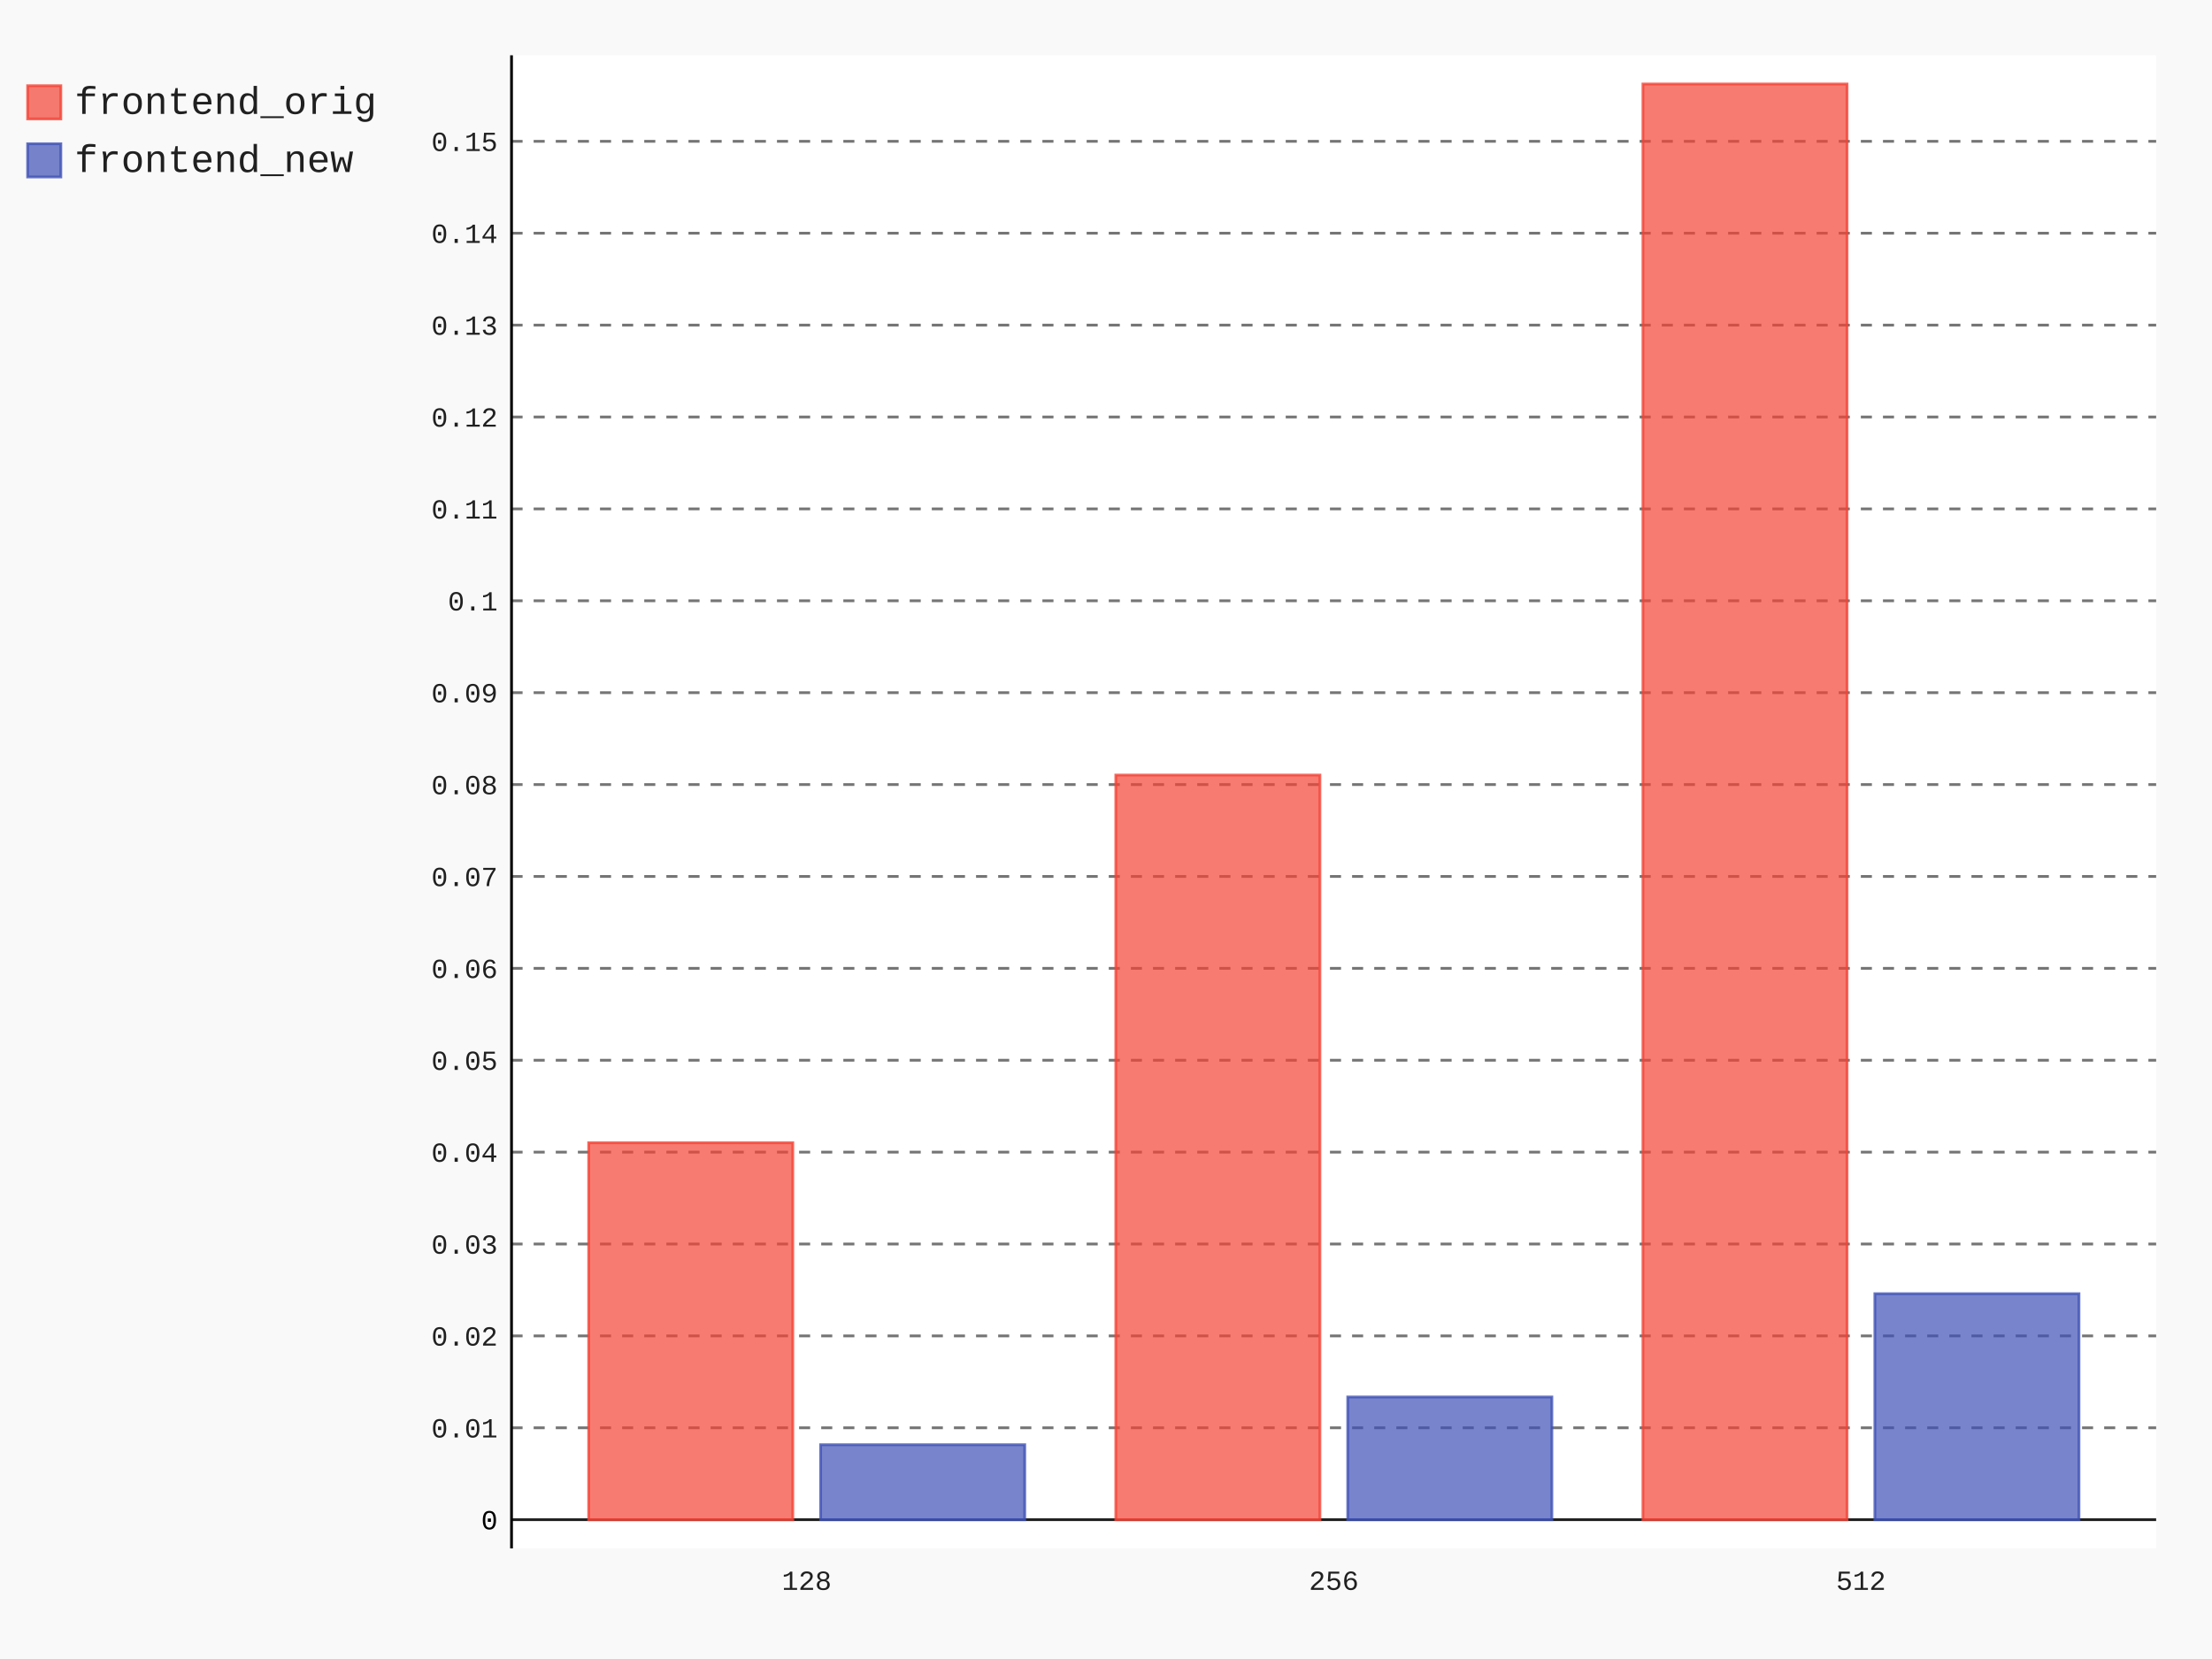
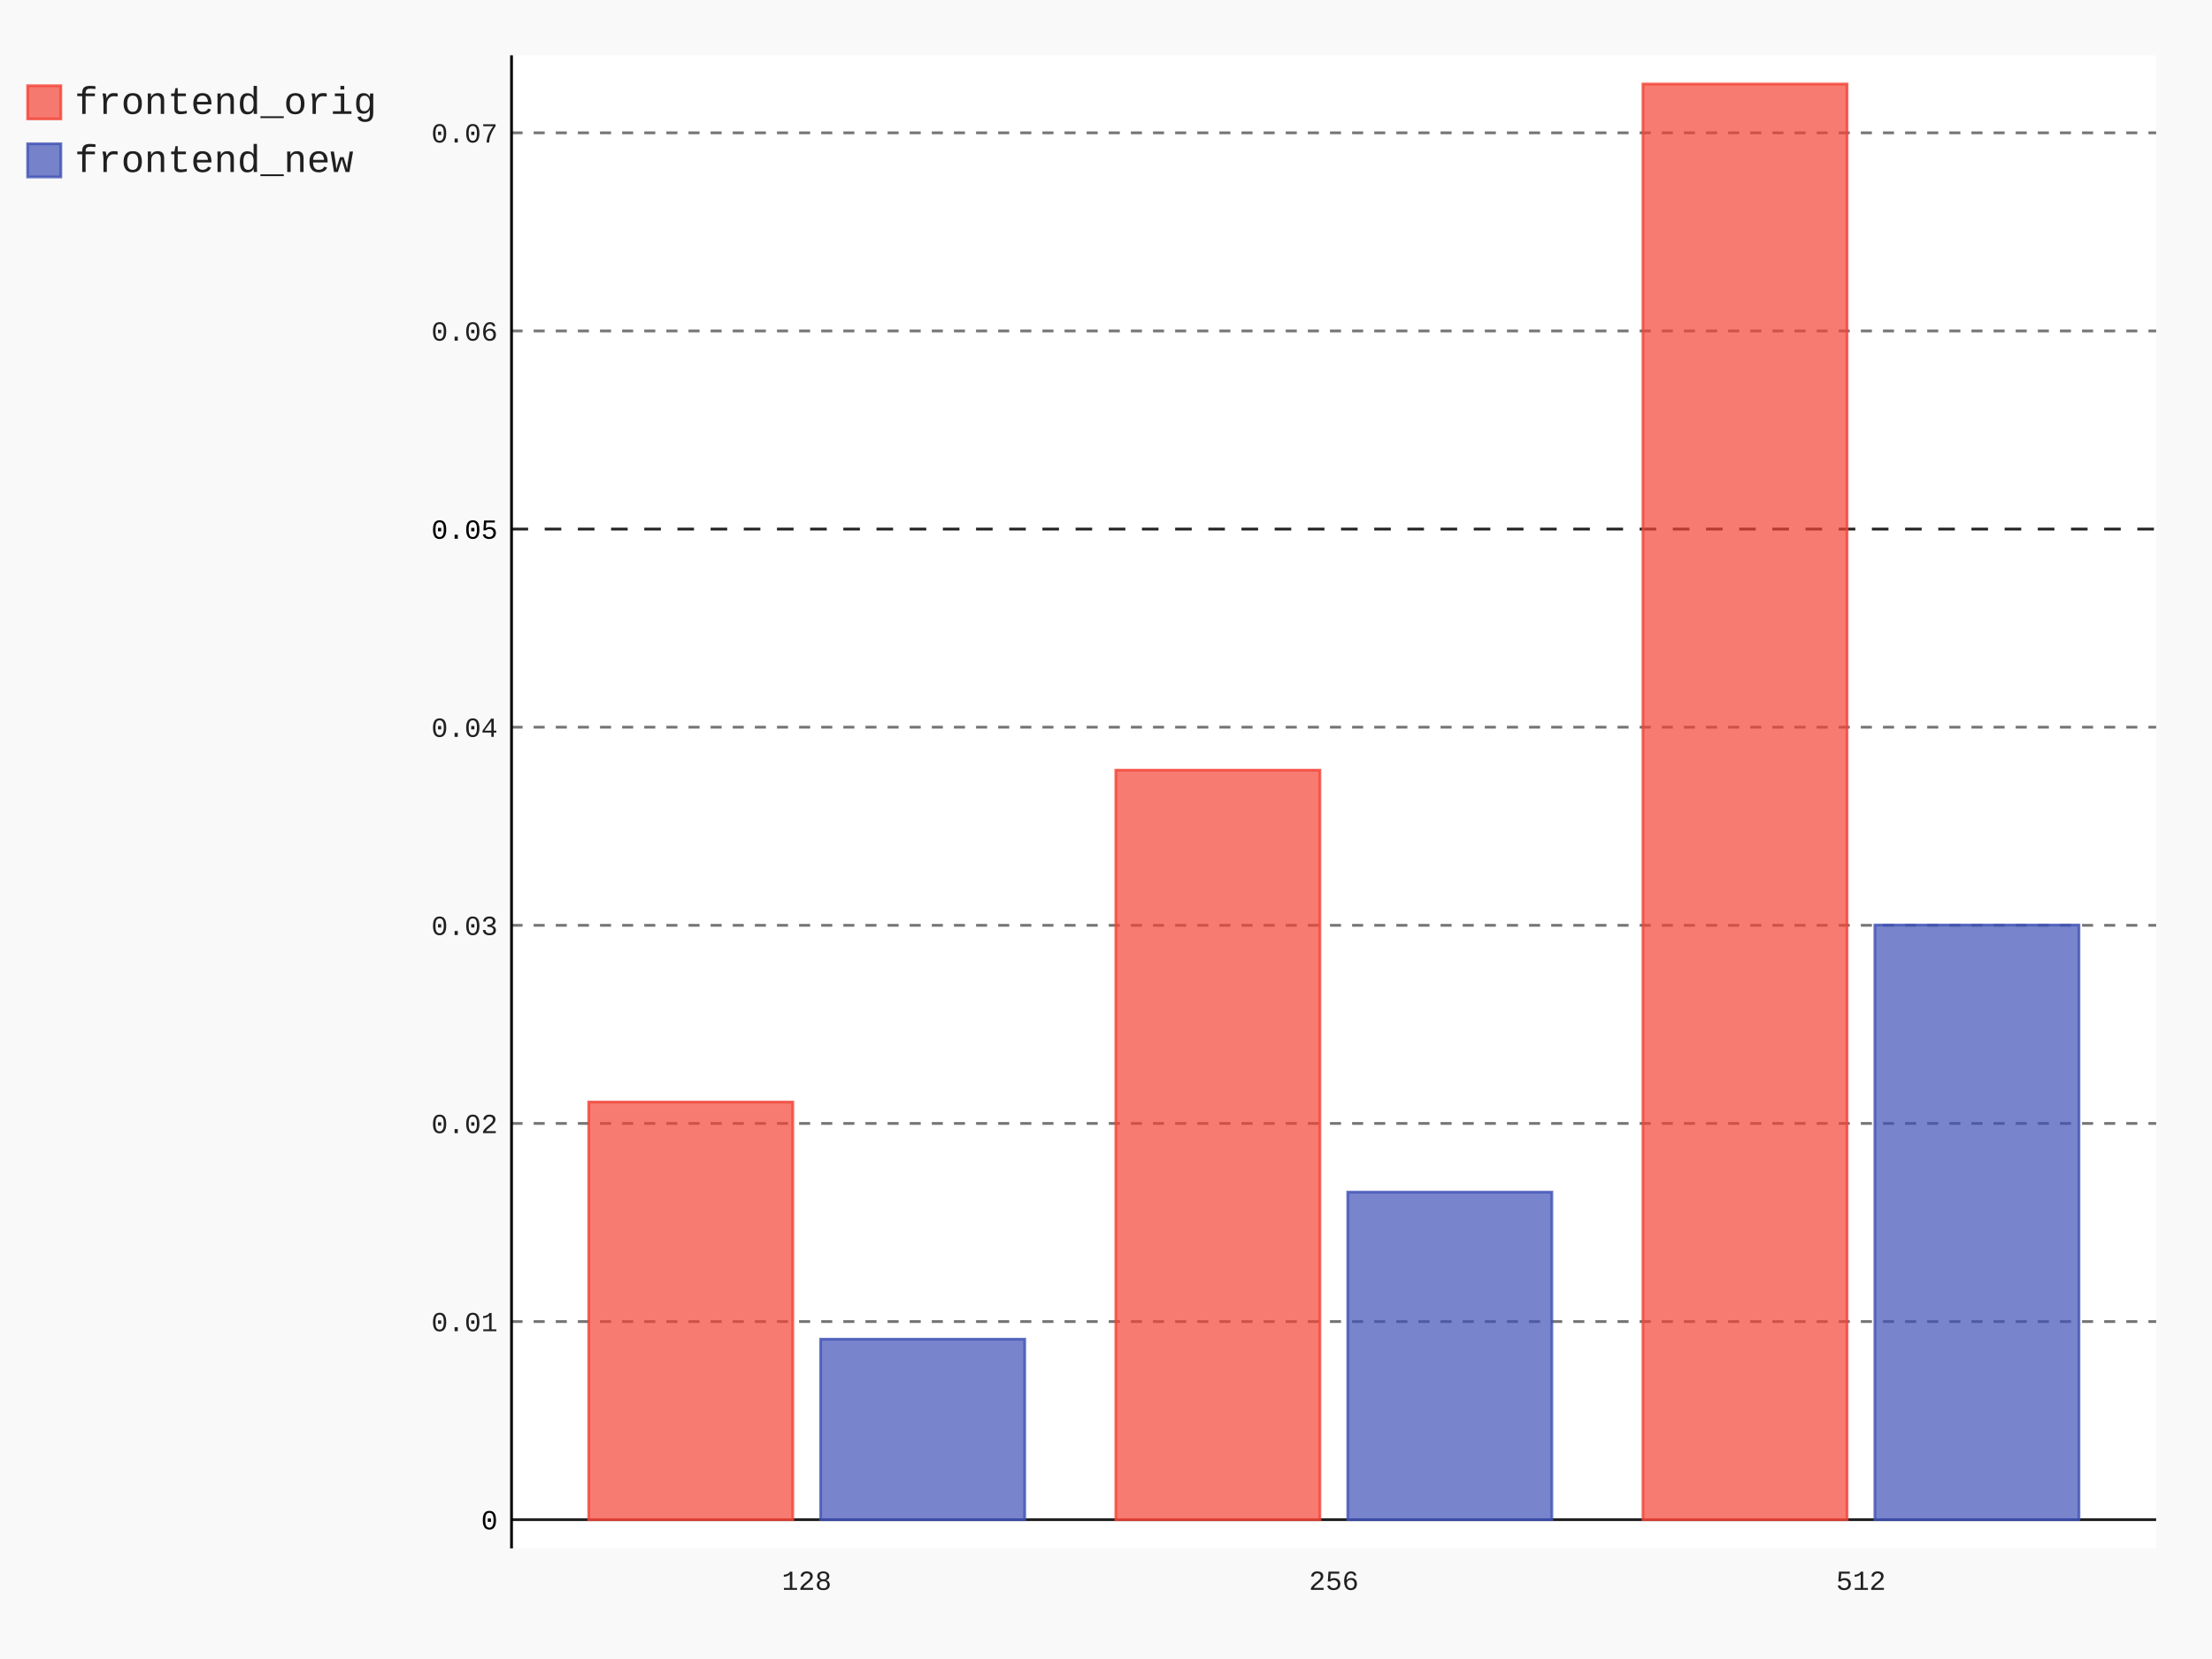
- <svg xmlns="http://www.w3.org/2000/svg" id="chart-c9fefd11-6eda-4129-b0d8-25815fb9b8ad" class="pygal-chart" viewBox="0 0 800 600">
+ <svg xmlns="http://www.w3.org/2000/svg" id="chart-43d2f7bb-c2d5-47c9-a53e-a4aa6ca26ff0" class="pygal-chart" viewBox="0 0 800 600">
  <defs>
-     <style type="text/css">#chart-c9fefd11-6eda-4129-b0d8-25815fb9b8ad{-webkit-user-select:none;-webkit-font-smoothing:antialiased;font-family:Consolas,"Liberation Mono",Menlo,Courier,monospace}#chart-c9fefd11-6eda-4129-b0d8-25815fb9b8ad .title{font-family:Consolas,"Liberation Mono",Menlo,Courier,monospace;font-size:16px}#chart-c9fefd11-6eda-4129-b0d8-25815fb9b8ad .legends .legend text{font-family:Consolas,"Liberation Mono",Menlo,Courier,monospace;font-size:14px}#chart-c9fefd11-6eda-4129-b0d8-25815fb9b8ad .axis text{font-family:Consolas,"Liberation Mono",Menlo,Courier,monospace;font-size:10px}#chart-c9fefd11-6eda-4129-b0d8-25815fb9b8ad .axis text.major{font-family:Consolas,"Liberation Mono",Menlo,Courier,monospace;font-size:10px}#chart-c9fefd11-6eda-4129-b0d8-25815fb9b8ad .text-overlay text.value{font-family:Consolas,"Liberation Mono",Menlo,Courier,monospace;font-size:16px}#chart-c9fefd11-6eda-4129-b0d8-25815fb9b8ad .text-overlay text.label{font-family:Consolas,"Liberation Mono",Menlo,Courier,monospace;font-size:10px}#chart-c9fefd11-6eda-4129-b0d8-25815fb9b8ad .tooltip{font-family:Consolas,"Liberation Mono",Menlo,Courier,monospace;font-size:14px}#chart-c9fefd11-6eda-4129-b0d8-25815fb9b8ad text.no_data{font-family:Consolas,"Liberation Mono",Menlo,Courier,monospace;font-size:64px}
- #chart-c9fefd11-6eda-4129-b0d8-25815fb9b8ad{background-color:rgba(249,249,249,1)}#chart-c9fefd11-6eda-4129-b0d8-25815fb9b8ad path,#chart-c9fefd11-6eda-4129-b0d8-25815fb9b8ad line,#chart-c9fefd11-6eda-4129-b0d8-25815fb9b8ad rect,#chart-c9fefd11-6eda-4129-b0d8-25815fb9b8ad circle{-webkit-transition:150ms;-moz-transition:150ms;transition:150ms}#chart-c9fefd11-6eda-4129-b0d8-25815fb9b8ad .graph &gt; .background{fill:rgba(249,249,249,1)}#chart-c9fefd11-6eda-4129-b0d8-25815fb9b8ad .plot &gt; .background{fill:rgba(255,255,255,1)}#chart-c9fefd11-6eda-4129-b0d8-25815fb9b8ad .graph{fill:rgba(0,0,0,.87)}#chart-c9fefd11-6eda-4129-b0d8-25815fb9b8ad text.no_data{fill:rgba(0,0,0,1)}#chart-c9fefd11-6eda-4129-b0d8-25815fb9b8ad .title{fill:rgba(0,0,0,1)}#chart-c9fefd11-6eda-4129-b0d8-25815fb9b8ad .legends .legend text{fill:rgba(0,0,0,.87)}#chart-c9fefd11-6eda-4129-b0d8-25815fb9b8ad .legends .legend:hover text{fill:rgba(0,0,0,1)}#chart-c9fefd11-6eda-4129-b0d8-25815fb9b8ad .axis .line{stroke:rgba(0,0,0,1)}#chart-c9fefd11-6eda-4129-b0d8-25815fb9b8ad .axis .guide.line{stroke:rgba(0,0,0,.54)}#chart-c9fefd11-6eda-4129-b0d8-25815fb9b8ad .axis .major.line{stroke:rgba(0,0,0,.87)}#chart-c9fefd11-6eda-4129-b0d8-25815fb9b8ad .axis text.major{fill:rgba(0,0,0,1)}#chart-c9fefd11-6eda-4129-b0d8-25815fb9b8ad .axis.y .guides:hover .guide.line,#chart-c9fefd11-6eda-4129-b0d8-25815fb9b8ad .line-graph .axis.x .guides:hover .guide.line,#chart-c9fefd11-6eda-4129-b0d8-25815fb9b8ad .stackedline-graph .axis.x .guides:hover .guide.line,#chart-c9fefd11-6eda-4129-b0d8-25815fb9b8ad .xy-graph .axis.x .guides:hover .guide.line{stroke:rgba(0,0,0,1)}#chart-c9fefd11-6eda-4129-b0d8-25815fb9b8ad .axis .guides:hover text{fill:rgba(0,0,0,1)}#chart-c9fefd11-6eda-4129-b0d8-25815fb9b8ad .reactive{fill-opacity:.7;stroke-opacity:.8}#chart-c9fefd11-6eda-4129-b0d8-25815fb9b8ad .ci{stroke:rgba(0,0,0,.87)}#chart-c9fefd11-6eda-4129-b0d8-25815fb9b8ad .reactive.active,#chart-c9fefd11-6eda-4129-b0d8-25815fb9b8ad .active .reactive{fill-opacity:.8;stroke-opacity:.9;stroke-width:4}#chart-c9fefd11-6eda-4129-b0d8-25815fb9b8ad .ci .reactive.active{stroke-width:1.5}#chart-c9fefd11-6eda-4129-b0d8-25815fb9b8ad .series text{fill:rgba(0,0,0,1)}#chart-c9fefd11-6eda-4129-b0d8-25815fb9b8ad .tooltip rect{fill:rgba(255,255,255,1);stroke:rgba(0,0,0,1);-webkit-transition:opacity 150ms;-moz-transition:opacity 150ms;transition:opacity 150ms}#chart-c9fefd11-6eda-4129-b0d8-25815fb9b8ad .tooltip .label{fill:rgba(0,0,0,.87)}#chart-c9fefd11-6eda-4129-b0d8-25815fb9b8ad .tooltip .label{fill:rgba(0,0,0,.87)}#chart-c9fefd11-6eda-4129-b0d8-25815fb9b8ad .tooltip .legend{font-size:.8em;fill:rgba(0,0,0,.54)}#chart-c9fefd11-6eda-4129-b0d8-25815fb9b8ad .tooltip .x_label{font-size:.6em;fill:rgba(0,0,0,1)}#chart-c9fefd11-6eda-4129-b0d8-25815fb9b8ad .tooltip .xlink{font-size:.5em;text-decoration:underline}#chart-c9fefd11-6eda-4129-b0d8-25815fb9b8ad .tooltip .value{font-size:1.5em}#chart-c9fefd11-6eda-4129-b0d8-25815fb9b8ad .bound{font-size:.5em}#chart-c9fefd11-6eda-4129-b0d8-25815fb9b8ad .max-value{font-size:.75em;fill:rgba(0,0,0,.54)}#chart-c9fefd11-6eda-4129-b0d8-25815fb9b8ad .map-element{fill:rgba(255,255,255,1);stroke:rgba(0,0,0,.54) !important}#chart-c9fefd11-6eda-4129-b0d8-25815fb9b8ad .map-element .reactive{fill-opacity:inherit;stroke-opacity:inherit}#chart-c9fefd11-6eda-4129-b0d8-25815fb9b8ad .color-0,#chart-c9fefd11-6eda-4129-b0d8-25815fb9b8ad .color-0 a:visited{stroke:#F44336;fill:#F44336}#chart-c9fefd11-6eda-4129-b0d8-25815fb9b8ad .color-1,#chart-c9fefd11-6eda-4129-b0d8-25815fb9b8ad .color-1 a:visited{stroke:#3F51B5;fill:#3F51B5}#chart-c9fefd11-6eda-4129-b0d8-25815fb9b8ad .text-overlay .color-0 text{fill:black}#chart-c9fefd11-6eda-4129-b0d8-25815fb9b8ad .text-overlay .color-1 text{fill:black}
- #chart-c9fefd11-6eda-4129-b0d8-25815fb9b8ad text.no_data{text-anchor:middle}#chart-c9fefd11-6eda-4129-b0d8-25815fb9b8ad .guide.line{fill:none}#chart-c9fefd11-6eda-4129-b0d8-25815fb9b8ad .centered{text-anchor:middle}#chart-c9fefd11-6eda-4129-b0d8-25815fb9b8ad .title{text-anchor:middle}#chart-c9fefd11-6eda-4129-b0d8-25815fb9b8ad .legends .legend text{fill-opacity:1}#chart-c9fefd11-6eda-4129-b0d8-25815fb9b8ad .axis.x text{text-anchor:middle}#chart-c9fefd11-6eda-4129-b0d8-25815fb9b8ad .axis.x:not(.web) text[transform]{text-anchor:start}#chart-c9fefd11-6eda-4129-b0d8-25815fb9b8ad .axis.x:not(.web) text[transform].backwards{text-anchor:end}#chart-c9fefd11-6eda-4129-b0d8-25815fb9b8ad .axis.y text{text-anchor:end}#chart-c9fefd11-6eda-4129-b0d8-25815fb9b8ad .axis.y text[transform].backwards{text-anchor:start}#chart-c9fefd11-6eda-4129-b0d8-25815fb9b8ad .axis.y2 text{text-anchor:start}#chart-c9fefd11-6eda-4129-b0d8-25815fb9b8ad .axis.y2 text[transform].backwards{text-anchor:end}#chart-c9fefd11-6eda-4129-b0d8-25815fb9b8ad .axis .guide.line{stroke-dasharray:4,4}#chart-c9fefd11-6eda-4129-b0d8-25815fb9b8ad .axis .major.guide.line{stroke-dasharray:6,6}#chart-c9fefd11-6eda-4129-b0d8-25815fb9b8ad .horizontal .axis.y .guide.line,#chart-c9fefd11-6eda-4129-b0d8-25815fb9b8ad .horizontal .axis.y2 .guide.line,#chart-c9fefd11-6eda-4129-b0d8-25815fb9b8ad .vertical .axis.x .guide.line{opacity:0}#chart-c9fefd11-6eda-4129-b0d8-25815fb9b8ad .horizontal .axis.always_show .guide.line,#chart-c9fefd11-6eda-4129-b0d8-25815fb9b8ad .vertical .axis.always_show .guide.line{opacity:1 !important}#chart-c9fefd11-6eda-4129-b0d8-25815fb9b8ad .axis.y .guides:hover .guide.line,#chart-c9fefd11-6eda-4129-b0d8-25815fb9b8ad .axis.y2 .guides:hover .guide.line,#chart-c9fefd11-6eda-4129-b0d8-25815fb9b8ad .axis.x .guides:hover .guide.line{opacity:1}#chart-c9fefd11-6eda-4129-b0d8-25815fb9b8ad .axis .guides:hover text{opacity:1}#chart-c9fefd11-6eda-4129-b0d8-25815fb9b8ad .nofill{fill:none}#chart-c9fefd11-6eda-4129-b0d8-25815fb9b8ad .subtle-fill{fill-opacity:.2}#chart-c9fefd11-6eda-4129-b0d8-25815fb9b8ad .dot{stroke-width:1px;fill-opacity:1}#chart-c9fefd11-6eda-4129-b0d8-25815fb9b8ad .dot.active{stroke-width:5px}#chart-c9fefd11-6eda-4129-b0d8-25815fb9b8ad .dot.negative{fill:transparent}#chart-c9fefd11-6eda-4129-b0d8-25815fb9b8ad text,#chart-c9fefd11-6eda-4129-b0d8-25815fb9b8ad tspan{stroke:none !important}#chart-c9fefd11-6eda-4129-b0d8-25815fb9b8ad .series text.active{opacity:1}#chart-c9fefd11-6eda-4129-b0d8-25815fb9b8ad .tooltip rect{fill-opacity:.95;stroke-width:.5}#chart-c9fefd11-6eda-4129-b0d8-25815fb9b8ad .tooltip text{fill-opacity:1}#chart-c9fefd11-6eda-4129-b0d8-25815fb9b8ad .showable{visibility:hidden}#chart-c9fefd11-6eda-4129-b0d8-25815fb9b8ad .showable.shown{visibility:visible}#chart-c9fefd11-6eda-4129-b0d8-25815fb9b8ad .gauge-background{fill:rgba(229,229,229,1);stroke:none}#chart-c9fefd11-6eda-4129-b0d8-25815fb9b8ad .bg-lines{stroke:rgba(249,249,249,1);stroke-width:2px}</style>
+     <style type="text/css">#chart-43d2f7bb-c2d5-47c9-a53e-a4aa6ca26ff0{-webkit-user-select:none;-webkit-font-smoothing:antialiased;font-family:Consolas,"Liberation Mono",Menlo,Courier,monospace}#chart-43d2f7bb-c2d5-47c9-a53e-a4aa6ca26ff0 .title{font-family:Consolas,"Liberation Mono",Menlo,Courier,monospace;font-size:16px}#chart-43d2f7bb-c2d5-47c9-a53e-a4aa6ca26ff0 .legends .legend text{font-family:Consolas,"Liberation Mono",Menlo,Courier,monospace;font-size:14px}#chart-43d2f7bb-c2d5-47c9-a53e-a4aa6ca26ff0 .axis text{font-family:Consolas,"Liberation Mono",Menlo,Courier,monospace;font-size:10px}#chart-43d2f7bb-c2d5-47c9-a53e-a4aa6ca26ff0 .axis text.major{font-family:Consolas,"Liberation Mono",Menlo,Courier,monospace;font-size:10px}#chart-43d2f7bb-c2d5-47c9-a53e-a4aa6ca26ff0 .text-overlay text.value{font-family:Consolas,"Liberation Mono",Menlo,Courier,monospace;font-size:16px}#chart-43d2f7bb-c2d5-47c9-a53e-a4aa6ca26ff0 .text-overlay text.label{font-family:Consolas,"Liberation Mono",Menlo,Courier,monospace;font-size:10px}#chart-43d2f7bb-c2d5-47c9-a53e-a4aa6ca26ff0 .tooltip{font-family:Consolas,"Liberation Mono",Menlo,Courier,monospace;font-size:14px}#chart-43d2f7bb-c2d5-47c9-a53e-a4aa6ca26ff0 text.no_data{font-family:Consolas,"Liberation Mono",Menlo,Courier,monospace;font-size:64px}
+ #chart-43d2f7bb-c2d5-47c9-a53e-a4aa6ca26ff0{background-color:rgba(249,249,249,1)}#chart-43d2f7bb-c2d5-47c9-a53e-a4aa6ca26ff0 path,#chart-43d2f7bb-c2d5-47c9-a53e-a4aa6ca26ff0 line,#chart-43d2f7bb-c2d5-47c9-a53e-a4aa6ca26ff0 rect,#chart-43d2f7bb-c2d5-47c9-a53e-a4aa6ca26ff0 circle{-webkit-transition:150ms;-moz-transition:150ms;transition:150ms}#chart-43d2f7bb-c2d5-47c9-a53e-a4aa6ca26ff0 .graph &gt; .background{fill:rgba(249,249,249,1)}#chart-43d2f7bb-c2d5-47c9-a53e-a4aa6ca26ff0 .plot &gt; .background{fill:rgba(255,255,255,1)}#chart-43d2f7bb-c2d5-47c9-a53e-a4aa6ca26ff0 .graph{fill:rgba(0,0,0,.87)}#chart-43d2f7bb-c2d5-47c9-a53e-a4aa6ca26ff0 text.no_data{fill:rgba(0,0,0,1)}#chart-43d2f7bb-c2d5-47c9-a53e-a4aa6ca26ff0 .title{fill:rgba(0,0,0,1)}#chart-43d2f7bb-c2d5-47c9-a53e-a4aa6ca26ff0 .legends .legend text{fill:rgba(0,0,0,.87)}#chart-43d2f7bb-c2d5-47c9-a53e-a4aa6ca26ff0 .legends .legend:hover text{fill:rgba(0,0,0,1)}#chart-43d2f7bb-c2d5-47c9-a53e-a4aa6ca26ff0 .axis .line{stroke:rgba(0,0,0,1)}#chart-43d2f7bb-c2d5-47c9-a53e-a4aa6ca26ff0 .axis .guide.line{stroke:rgba(0,0,0,.54)}#chart-43d2f7bb-c2d5-47c9-a53e-a4aa6ca26ff0 .axis .major.line{stroke:rgba(0,0,0,.87)}#chart-43d2f7bb-c2d5-47c9-a53e-a4aa6ca26ff0 .axis text.major{fill:rgba(0,0,0,1)}#chart-43d2f7bb-c2d5-47c9-a53e-a4aa6ca26ff0 .axis.y .guides:hover .guide.line,#chart-43d2f7bb-c2d5-47c9-a53e-a4aa6ca26ff0 .line-graph .axis.x .guides:hover .guide.line,#chart-43d2f7bb-c2d5-47c9-a53e-a4aa6ca26ff0 .stackedline-graph .axis.x .guides:hover .guide.line,#chart-43d2f7bb-c2d5-47c9-a53e-a4aa6ca26ff0 .xy-graph .axis.x .guides:hover .guide.line{stroke:rgba(0,0,0,1)}#chart-43d2f7bb-c2d5-47c9-a53e-a4aa6ca26ff0 .axis .guides:hover text{fill:rgba(0,0,0,1)}#chart-43d2f7bb-c2d5-47c9-a53e-a4aa6ca26ff0 .reactive{fill-opacity:.7;stroke-opacity:.8}#chart-43d2f7bb-c2d5-47c9-a53e-a4aa6ca26ff0 .ci{stroke:rgba(0,0,0,.87)}#chart-43d2f7bb-c2d5-47c9-a53e-a4aa6ca26ff0 .reactive.active,#chart-43d2f7bb-c2d5-47c9-a53e-a4aa6ca26ff0 .active .reactive{fill-opacity:.8;stroke-opacity:.9;stroke-width:4}#chart-43d2f7bb-c2d5-47c9-a53e-a4aa6ca26ff0 .ci .reactive.active{stroke-width:1.5}#chart-43d2f7bb-c2d5-47c9-a53e-a4aa6ca26ff0 .series text{fill:rgba(0,0,0,1)}#chart-43d2f7bb-c2d5-47c9-a53e-a4aa6ca26ff0 .tooltip rect{fill:rgba(255,255,255,1);stroke:rgba(0,0,0,1);-webkit-transition:opacity 150ms;-moz-transition:opacity 150ms;transition:opacity 150ms}#chart-43d2f7bb-c2d5-47c9-a53e-a4aa6ca26ff0 .tooltip .label{fill:rgba(0,0,0,.87)}#chart-43d2f7bb-c2d5-47c9-a53e-a4aa6ca26ff0 .tooltip .label{fill:rgba(0,0,0,.87)}#chart-43d2f7bb-c2d5-47c9-a53e-a4aa6ca26ff0 .tooltip .legend{font-size:.8em;fill:rgba(0,0,0,.54)}#chart-43d2f7bb-c2d5-47c9-a53e-a4aa6ca26ff0 .tooltip .x_label{font-size:.6em;fill:rgba(0,0,0,1)}#chart-43d2f7bb-c2d5-47c9-a53e-a4aa6ca26ff0 .tooltip .xlink{font-size:.5em;text-decoration:underline}#chart-43d2f7bb-c2d5-47c9-a53e-a4aa6ca26ff0 .tooltip .value{font-size:1.5em}#chart-43d2f7bb-c2d5-47c9-a53e-a4aa6ca26ff0 .bound{font-size:.5em}#chart-43d2f7bb-c2d5-47c9-a53e-a4aa6ca26ff0 .max-value{font-size:.75em;fill:rgba(0,0,0,.54)}#chart-43d2f7bb-c2d5-47c9-a53e-a4aa6ca26ff0 .map-element{fill:rgba(255,255,255,1);stroke:rgba(0,0,0,.54) !important}#chart-43d2f7bb-c2d5-47c9-a53e-a4aa6ca26ff0 .map-element .reactive{fill-opacity:inherit;stroke-opacity:inherit}#chart-43d2f7bb-c2d5-47c9-a53e-a4aa6ca26ff0 .color-0,#chart-43d2f7bb-c2d5-47c9-a53e-a4aa6ca26ff0 .color-0 a:visited{stroke:#F44336;fill:#F44336}#chart-43d2f7bb-c2d5-47c9-a53e-a4aa6ca26ff0 .color-1,#chart-43d2f7bb-c2d5-47c9-a53e-a4aa6ca26ff0 .color-1 a:visited{stroke:#3F51B5;fill:#3F51B5}#chart-43d2f7bb-c2d5-47c9-a53e-a4aa6ca26ff0 .text-overlay .color-0 text{fill:black}#chart-43d2f7bb-c2d5-47c9-a53e-a4aa6ca26ff0 .text-overlay .color-1 text{fill:black}
+ #chart-43d2f7bb-c2d5-47c9-a53e-a4aa6ca26ff0 text.no_data{text-anchor:middle}#chart-43d2f7bb-c2d5-47c9-a53e-a4aa6ca26ff0 .guide.line{fill:none}#chart-43d2f7bb-c2d5-47c9-a53e-a4aa6ca26ff0 .centered{text-anchor:middle}#chart-43d2f7bb-c2d5-47c9-a53e-a4aa6ca26ff0 .title{text-anchor:middle}#chart-43d2f7bb-c2d5-47c9-a53e-a4aa6ca26ff0 .legends .legend text{fill-opacity:1}#chart-43d2f7bb-c2d5-47c9-a53e-a4aa6ca26ff0 .axis.x text{text-anchor:middle}#chart-43d2f7bb-c2d5-47c9-a53e-a4aa6ca26ff0 .axis.x:not(.web) text[transform]{text-anchor:start}#chart-43d2f7bb-c2d5-47c9-a53e-a4aa6ca26ff0 .axis.x:not(.web) text[transform].backwards{text-anchor:end}#chart-43d2f7bb-c2d5-47c9-a53e-a4aa6ca26ff0 .axis.y text{text-anchor:end}#chart-43d2f7bb-c2d5-47c9-a53e-a4aa6ca26ff0 .axis.y text[transform].backwards{text-anchor:start}#chart-43d2f7bb-c2d5-47c9-a53e-a4aa6ca26ff0 .axis.y2 text{text-anchor:start}#chart-43d2f7bb-c2d5-47c9-a53e-a4aa6ca26ff0 .axis.y2 text[transform].backwards{text-anchor:end}#chart-43d2f7bb-c2d5-47c9-a53e-a4aa6ca26ff0 .axis .guide.line{stroke-dasharray:4,4}#chart-43d2f7bb-c2d5-47c9-a53e-a4aa6ca26ff0 .axis .major.guide.line{stroke-dasharray:6,6}#chart-43d2f7bb-c2d5-47c9-a53e-a4aa6ca26ff0 .horizontal .axis.y .guide.line,#chart-43d2f7bb-c2d5-47c9-a53e-a4aa6ca26ff0 .horizontal .axis.y2 .guide.line,#chart-43d2f7bb-c2d5-47c9-a53e-a4aa6ca26ff0 .vertical .axis.x .guide.line{opacity:0}#chart-43d2f7bb-c2d5-47c9-a53e-a4aa6ca26ff0 .horizontal .axis.always_show .guide.line,#chart-43d2f7bb-c2d5-47c9-a53e-a4aa6ca26ff0 .vertical .axis.always_show .guide.line{opacity:1 !important}#chart-43d2f7bb-c2d5-47c9-a53e-a4aa6ca26ff0 .axis.y .guides:hover .guide.line,#chart-43d2f7bb-c2d5-47c9-a53e-a4aa6ca26ff0 .axis.y2 .guides:hover .guide.line,#chart-43d2f7bb-c2d5-47c9-a53e-a4aa6ca26ff0 .axis.x .guides:hover .guide.line{opacity:1}#chart-43d2f7bb-c2d5-47c9-a53e-a4aa6ca26ff0 .axis .guides:hover text{opacity:1}#chart-43d2f7bb-c2d5-47c9-a53e-a4aa6ca26ff0 .nofill{fill:none}#chart-43d2f7bb-c2d5-47c9-a53e-a4aa6ca26ff0 .subtle-fill{fill-opacity:.2}#chart-43d2f7bb-c2d5-47c9-a53e-a4aa6ca26ff0 .dot{stroke-width:1px;fill-opacity:1}#chart-43d2f7bb-c2d5-47c9-a53e-a4aa6ca26ff0 .dot.active{stroke-width:5px}#chart-43d2f7bb-c2d5-47c9-a53e-a4aa6ca26ff0 .dot.negative{fill:transparent}#chart-43d2f7bb-c2d5-47c9-a53e-a4aa6ca26ff0 text,#chart-43d2f7bb-c2d5-47c9-a53e-a4aa6ca26ff0 tspan{stroke:none !important}#chart-43d2f7bb-c2d5-47c9-a53e-a4aa6ca26ff0 .series text.active{opacity:1}#chart-43d2f7bb-c2d5-47c9-a53e-a4aa6ca26ff0 .tooltip rect{fill-opacity:.95;stroke-width:.5}#chart-43d2f7bb-c2d5-47c9-a53e-a4aa6ca26ff0 .tooltip text{fill-opacity:1}#chart-43d2f7bb-c2d5-47c9-a53e-a4aa6ca26ff0 .showable{visibility:hidden}#chart-43d2f7bb-c2d5-47c9-a53e-a4aa6ca26ff0 .showable.shown{visibility:visible}#chart-43d2f7bb-c2d5-47c9-a53e-a4aa6ca26ff0 .gauge-background{fill:rgba(229,229,229,1);stroke:none}#chart-43d2f7bb-c2d5-47c9-a53e-a4aa6ca26ff0 .bg-lines{stroke:rgba(249,249,249,1);stroke-width:2px}</style>
  </defs>
  <g class="graph bar-graph vertical">
    <rect x="0" y="0" width="800" height="600" class="background" />
    <g transform="translate(185, 20)" class="plot">
      <rect x="0" y="0" width="594.8" height="540" class="background" />
      <g class="axis y always_show">
        <g class="guides">
          <path d="M0 529.615 h594.8" class="axis major line" />
          <text x="-5" y="533.115" class="major">0</text>
        </g>
        <g class="guides">
-           <path d="M0 496.382 h594.8" class="guide line" />
-           <text x="-5" y="499.882" class="">0.01</text>
+           <path d="M0 457.961 h594.8" class="guide line" />
+           <text x="-5" y="461.461" class="">0.01</text>
        </g>
        <g class="guides">
-           <path d="M0 463.148 h594.8" class="guide line" />
-           <text x="-5" y="466.648" class="">0.02</text>
+           <path d="M0 386.307 h594.8" class="guide line" />
+           <text x="-5" y="389.807" class="">0.02</text>
        </g>
        <g class="guides">
-           <path d="M0 429.914 h594.8" class="guide line" />
-           <text x="-5" y="433.414" class="">0.03</text>
+           <path d="M0 314.653 h594.8" class="guide line" />
+           <text x="-5" y="318.153" class="">0.03</text>
        </g>
        <g class="guides">
-           <path d="M0 396.681 h594.8" class="guide line" />
-           <text x="-5" y="400.181" class="">0.04</text>
+           <path d="M0 242.999 h594.8" class="guide line" />
+           <text x="-5" y="246.499" class="">0.04</text>
        </g>
        <g class="guides">
-           <path d="M0 363.447 h594.8" class="guide line" />
-           <text x="-5" y="366.947" class="">0.05</text>
+           <path d="M0 171.345 h594.8" class="major guide line" />
+           <text x="-5" y="174.845" class="major">0.05</text>
        </g>
        <g class="guides">
-           <path d="M0 330.213 h594.8" class="guide line" />
-           <text x="-5" y="333.713" class="">0.06</text>
+           <path d="M0 99.691 h594.8" class="guide line" />
+           <text x="-5" y="103.191" class="">0.06</text>
        </g>
        <g class="guides">
-           <path d="M0 296.979 h594.8" class="guide line" />
-           <text x="-5" y="300.479" class="">0.07</text>
-         </g>
-         <g class="guides">
-           <path d="M0 263.746 h594.8" class="guide line" />
-           <text x="-5" y="267.246" class="">0.08</text>
-         </g>
-         <g class="guides">
-           <path d="M0 230.512 h594.8" class="guide line" />
-           <text x="-5" y="234.012" class="">0.09</text>
-         </g>
-         <g class="guides">
-           <path d="M0 197.278 h594.8" class="guide line" />
-           <text x="-5" y="200.778" class="">0.1</text>
-         </g>
-         <g class="guides">
-           <path d="M0 164.045 h594.8" class="guide line" />
-           <text x="-5" y="167.545" class="">0.11</text>
-         </g>
-         <g class="guides">
-           <path d="M0 130.811 h594.8" class="guide line" />
-           <text x="-5" y="134.311" class="">0.12</text>
-         </g>
-         <g class="guides">
-           <path d="M0 97.577 h594.8" class="guide line" />
-           <text x="-5" y="101.077" class="">0.13</text>
-         </g>
-         <g class="guides">
-           <path d="M0 64.343 h594.8" class="guide line" />
-           <text x="-5" y="67.843" class="">0.14</text>
-         </g>
-         <g class="guides">
-           <path d="M0 31.11 h594.8" class="guide line" />
-           <text x="-5" y="34.61" class="">0.15</text>
+           <path d="M0 28.036 h594.8" class="guide line" />
+           <text x="-5" y="31.536" class="">0.07</text>
        </g>
      </g>
      <g class="axis x">
        <path d="M0 0 v540" class="line" />
        <g class="guides">
          <path d="M106.759 0 v540" class="guide line" />
          <text x="106.759" y="555.0" class="">128</text>
        </g>
        <g class="guides">
          <path d="M297.4 0 v540" class="guide line" />
          <text x="297.4" y="555.0" class="">256</text>
        </g>
        <g class="guides">
          <path d="M488.041 0 v540" class="guide line" />
          <text x="488.041" y="555.0" class="">512</text>
        </g>
      </g>
      <g class="series serie-0 color-0">
        <g class="bars">
          <g class="bar">
-             <rect x="27.91" y="393.3" rx="0" ry="0" width="73.816" height="136.315" class="rect reactive tooltip-trigger" />
+             <rect x="27.91" y="378.561" rx="0" ry="0" width="73.816" height="151.054" class="rect reactive tooltip-trigger" />
          </g>
          <g class="bar">
-             <rect x="218.551" y="260.312" rx="0" ry="0" width="73.816" height="269.303" class="rect reactive tooltip-trigger" />
+             <rect x="218.551" y="258.53" rx="0" ry="0" width="73.816" height="271.086" class="rect reactive tooltip-trigger" />
          </g>
          <g class="bar">
            <rect x="409.192" y="10.385" rx="0" ry="0" width="73.816" height="519.231" class="rect reactive tooltip-trigger" />
          </g>
        </g>
      </g>
      <g class="series serie-1 color-1">
        <g class="bars">
          <g class="bar">
-             <rect x="111.792" y="502.504" rx="0" ry="0" width="73.816" height="27.111" class="rect reactive tooltip-trigger" />
+             <rect x="111.792" y="464.328" rx="0" ry="0" width="73.816" height="65.287" class="rect reactive tooltip-trigger" />
          </g>
          <g class="bar">
-             <rect x="302.433" y="485.242" rx="0" ry="0" width="73.816" height="44.373" class="rect reactive tooltip-trigger" />
+             <rect x="302.433" y="411.142" rx="0" ry="0" width="73.816" height="118.474" class="rect reactive tooltip-trigger" />
          </g>
          <g class="bar">
-             <rect x="493.074" y="447.89" rx="0" ry="0" width="73.816" height="81.725" class="rect reactive tooltip-trigger" />
+             <rect x="493.074" y="314.532" rx="0" ry="0" width="73.816" height="215.083" class="rect reactive tooltip-trigger" />
          </g>
        </g>
      </g>
    </g>
    <g class="titles" />
    <g transform="translate(185, 20)" class="plot overlay">
      <g class="series serie-0 color-0" />
      <g class="series serie-1 color-1" />
    </g>
    <g transform="translate(185, 20)" class="plot text-overlay">
      <g class="series serie-0 color-0" />
      <g class="series serie-1 color-1" />
    </g>
    <g transform="translate(185, 20)" class="plot tooltip-overlay">
      <g transform="translate(0 0)" style="opacity: 0" class="tooltip">
        <rect rx="0" ry="0" width="0" height="0" class="tooltip-box" />
        <g class="text" />
      </g>
    </g>
    <g transform="translate(10, 30)" class="legends">
      <g id="activate-serie-0" class="legend reactive activate-serie">
        <rect x="0.0" y="1.0" width="12" height="12" class="color-0 reactive" />
        <text x="17.0" y="11.2">frontend_orig</text>
      </g>
      <g id="activate-serie-1" class="legend reactive activate-serie">
        <rect x="0.0" y="22.0" width="12" height="12" class="color-1 reactive" />
        <text x="17.0" y="32.2">frontend_new</text>
      </g>
    </g>
    <g transform="translate(790, 30)" class="legends" />
  </g>
</svg>
